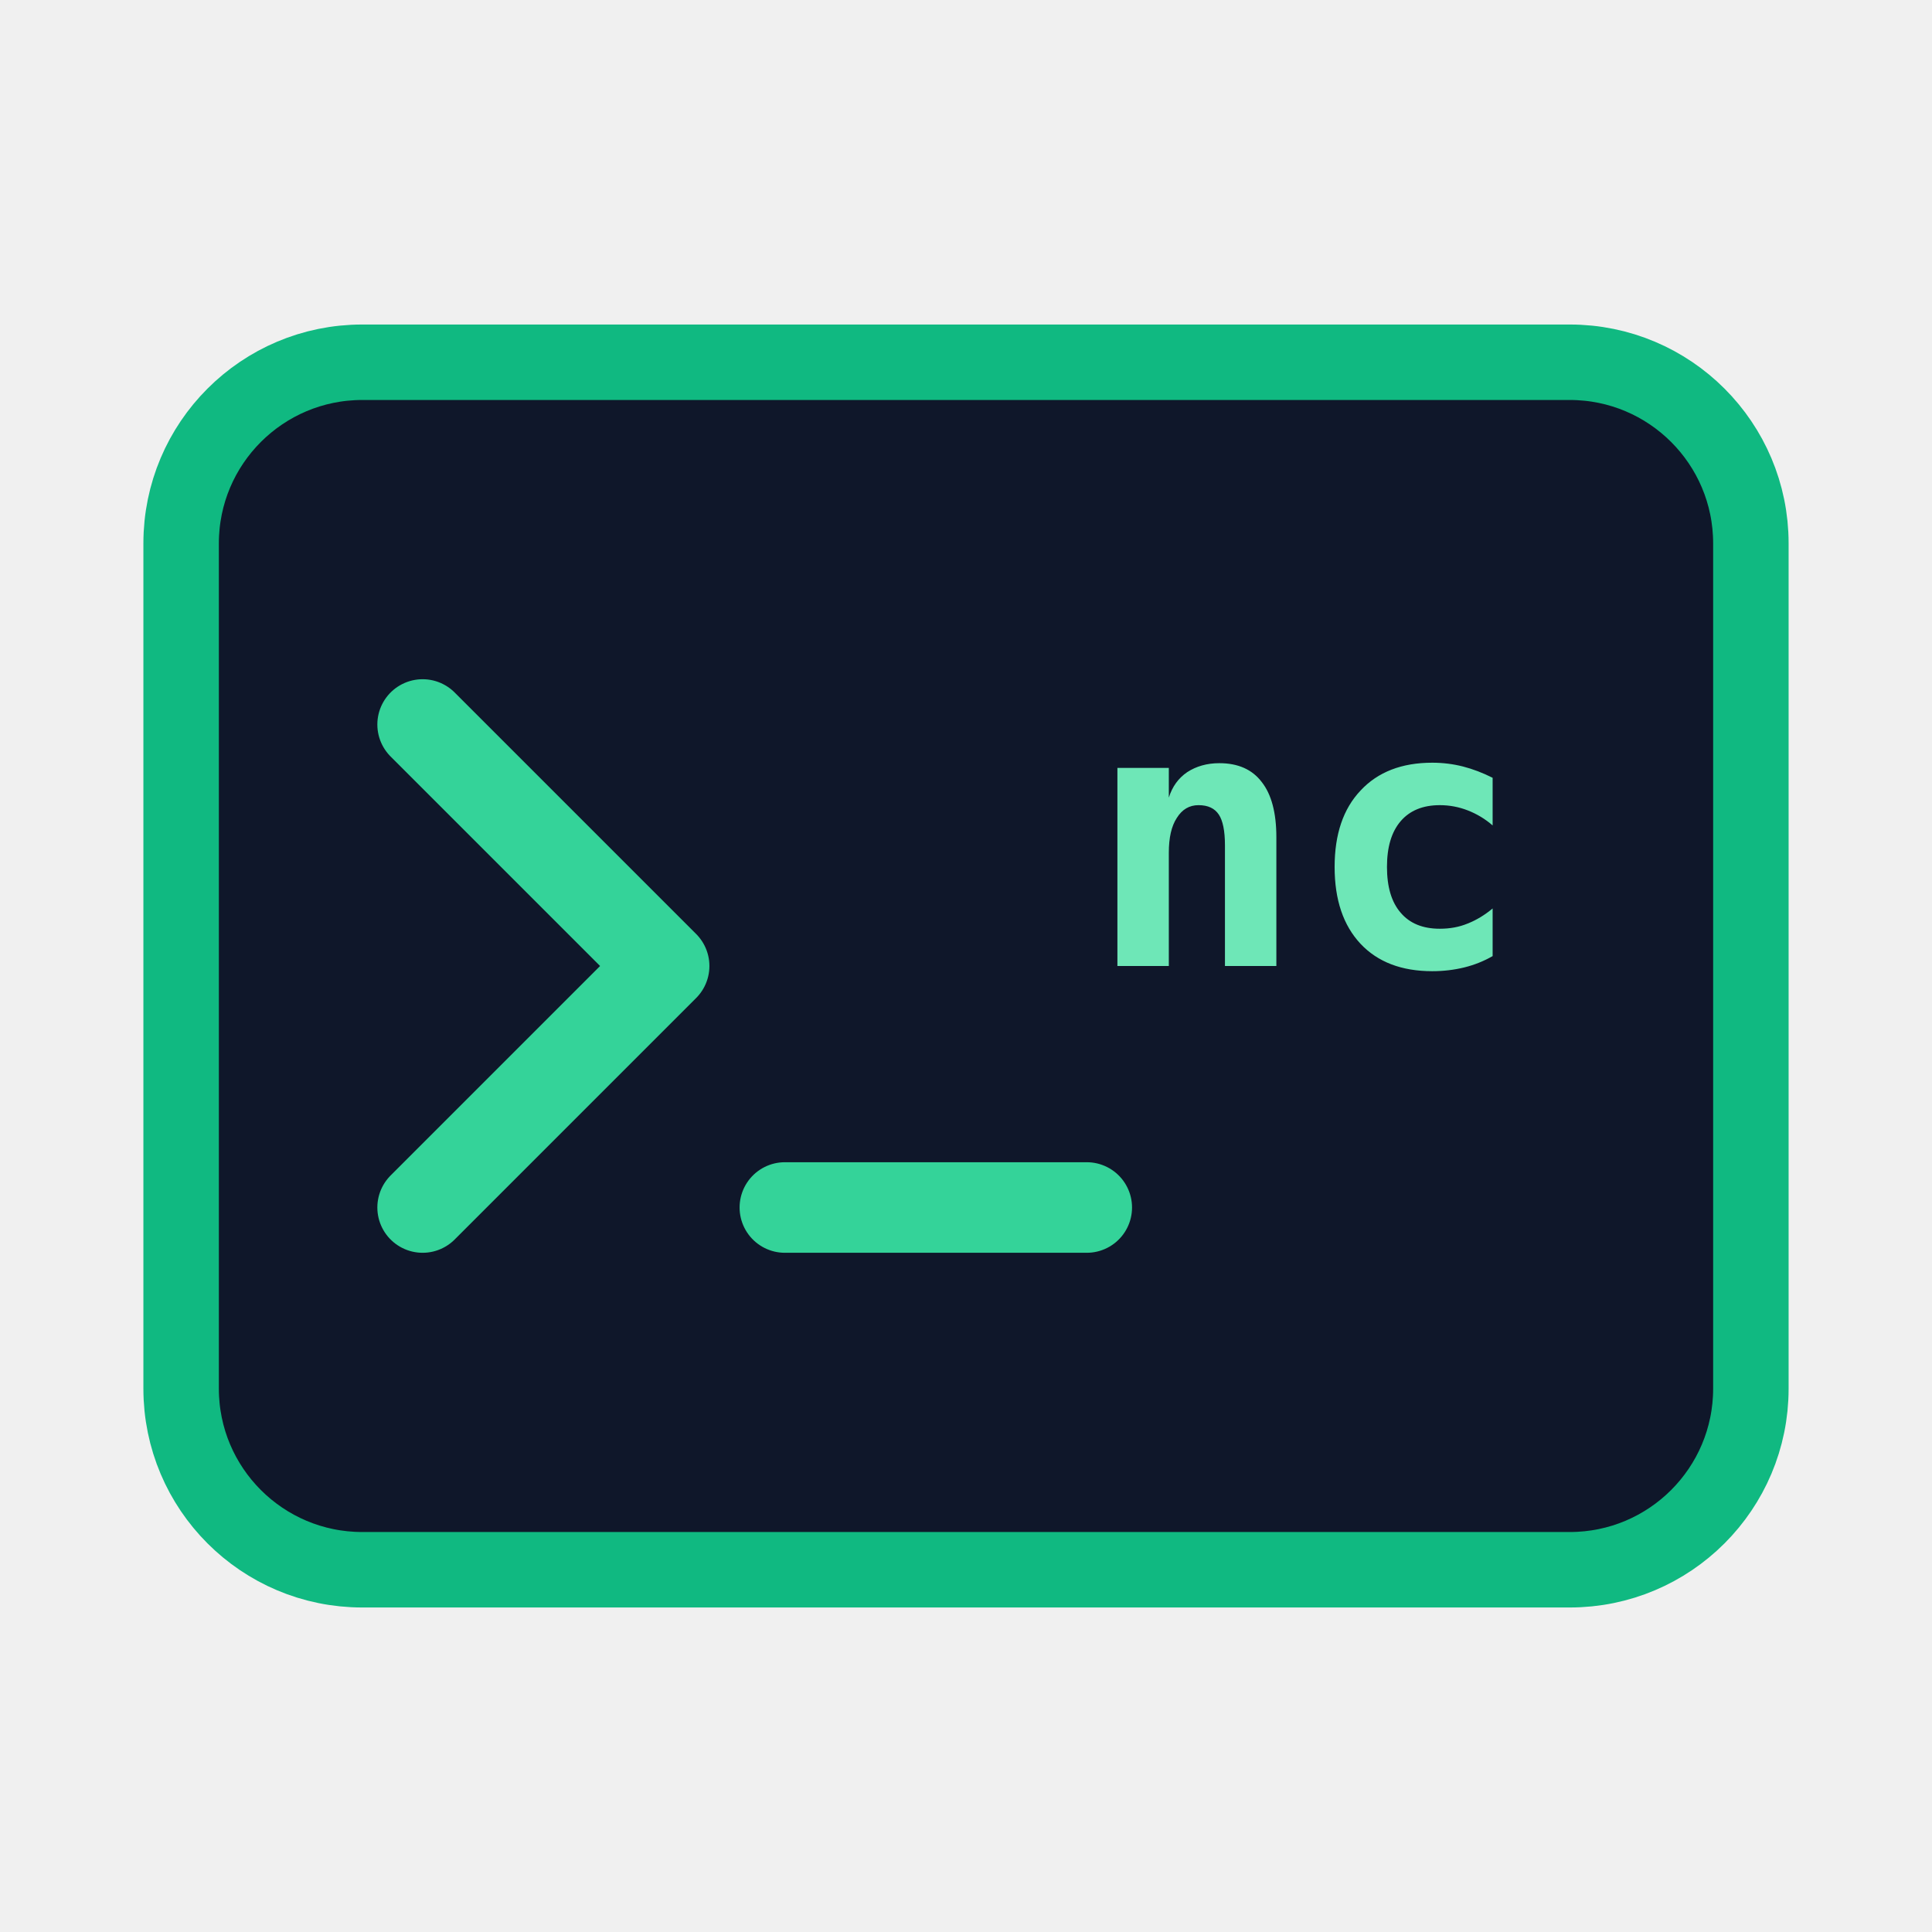
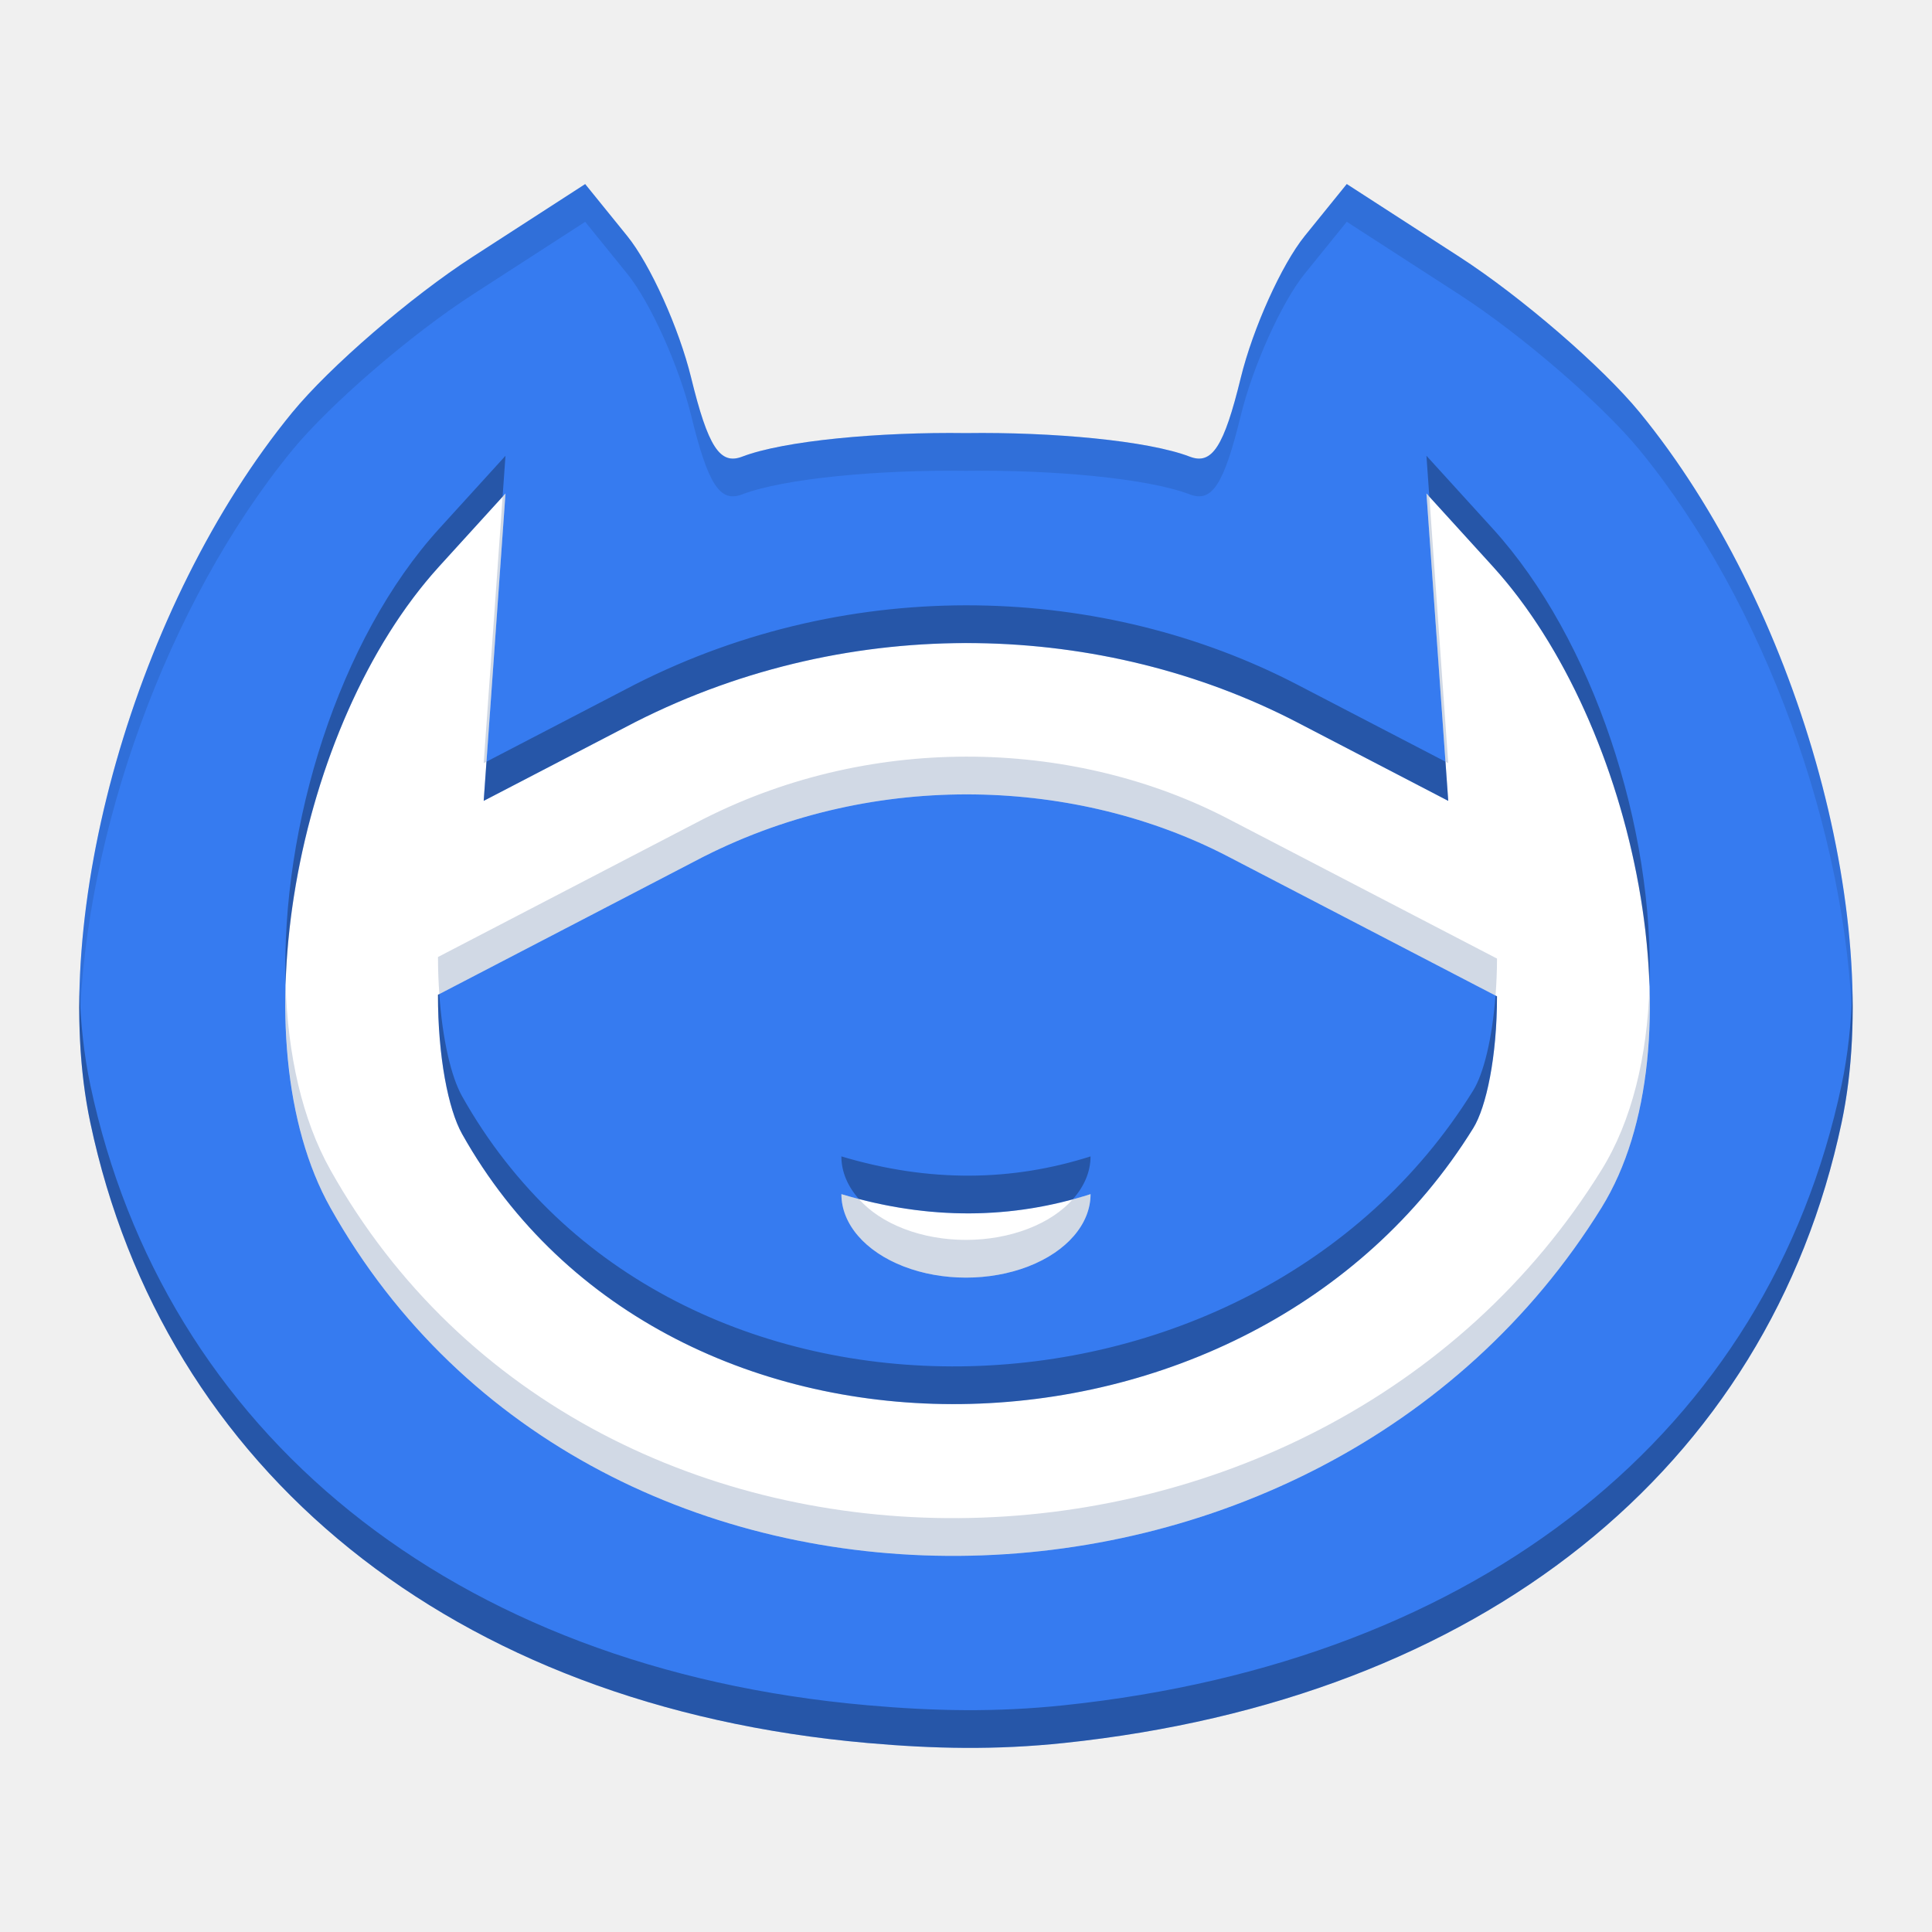
- <svg xmlns="http://www.w3.org/2000/svg" viewBox="0 0 64 64" width="64" height="64">
-   <rect x="6" y="12" width="52" height="40" rx="6" fill="#0f172a" stroke="#10b981" stroke-width="2.5" />
-   <polyline points="14,24 22,32 14,40" fill="none" stroke="#34d399" stroke-width="3" stroke-linecap="round" stroke-linejoin="round" />
-   <line x1="26" y1="40" x2="36" y2="40" stroke="#34d399" stroke-width="3" stroke-linecap="round" />
-   <text x="36" y="32" font-family="monospace" font-size="12" fill="#6ee7b7" font-weight="bold">nc</text>
+ <svg xmlns="http://www.w3.org/2000/svg" width="512" height="512" version="1.1" viewBox="0 0 135.47 135.47">
+   <g stroke-width="1.311">
+     <path d="m94.002 15.965-2.78 3.436c-1.529 1.889-3.435 6.116-4.236 9.393-1.116 4.568-2.963 5.785-4.436 5.22-2.77-1.063-9.104-1.64-14.816-1.559-5.713-0.08-12.046 0.497-14.816 1.559-1.474 0.565-3.32-0.652-4.436-5.22-0.801-3.277-2.707-7.504-4.236-9.393l-2.78-3.433-6.386 4.811c-3.893 2.933-9.471 7.285-11.952 10.312-10.373 12.659-16.255 33.341-13.368 47.01 4.846 22.946 23.86 38.654 51.473 41.078 4.402 0.386 8.474 0.474 13.003-3e-3 27.567-2.901 46.626-18.133 51.473-41.078 2.887-13.668-2.995-34.351-13.368-47.01-2.48-3.026-7.857-7.666-11.952-10.312z" fill="#fff" stroke-width="1.238" />
+     <path d="m94.434 12.905-2.945 3.639c-1.619 2.001-3.638 6.478-4.487 9.948-1.182 4.838-2.016 6.127-3.577 5.528-2.934-1.126-9.642-1.737-15.692-1.652-6.05-0.085-12.758 0.526-15.692 1.652-1.561 0.599-2.395-0.69-3.577-5.528-0.848-3.471-2.867-7.948-4.487-9.948l-2.945-3.636-7.884 5.096c-4.336 2.802-10.031 7.716-12.658 10.921-10.986 13.407-17.215 35.312-14.158 49.788 5.133 24.302 25.27 40.938 54.515 43.506 4.662 0.409 8.975 0.502 13.772-0.003 29.196-3.072 49.382-19.205 54.515-43.506 3.058-14.476-3.172-36.381-14.158-49.788-2.627-3.205-8.322-8.12-12.658-10.922l-7.884-5.095zm5.587 21.697 4.648 5.109c10.124 11.127 14.64 33.646 7.63 44.966-19.847 32.053-70.605 33.063-89.133 0.003-6.509-11.615-2.494-33.838 7.63-44.966l4.648-5.109-0.763 10.776-0.765 10.776 10.64-5.531c15.347-7.774 32.887-6.974 46.354 0l10.64 5.531-0.765-10.775-0.763-10.779zm-31.67 21.103c-6.345-0.086-12.912 1.275-19.002 4.357-0.004 0.002-0.008 0.002-0.011 0.004l-18.627 9.685c-0.006 4.323 0.72 8.027 1.688 9.754 14.452 25.788 55.256 24.87 70.904-0.4 0.914-1.476 1.667-5.006 1.666-9.244l-18.926-9.838c-5.214-2.7-11.342-4.232-17.691-4.318zm-9.354 28.027c6.191 1.853 11.995 1.749 17.472 0-1.53e-4 2.091-1.665 4.024-4.368 5.069-2.703 1.046-6.033 1.046-8.735 0-2.703-1.046-4.368-2.978-4.368-5.069z" fill="#367bf0" />
+     <path d="m100.02 31.956 0.203 2.869 4.445 4.886c6.489 7.132 10.667 18.94 10.99 29.483 0.37-11.156-3.952-24.394-10.99-32.129l-4.648-5.109zm-64.576 0.003-4.648 5.109c-7.038 7.736-11.119 20.832-10.769 32.001 0.307-10.534 4.28-22.223 10.769-29.355l4.445-4.886 0.203-2.869zm32.993 10.489c-7.987-0.1-16.209 1.643-23.882 5.53l-10.444 5.43-0.195 2.747 10.64-5.531c15.347-7.774 32.887-6.974 46.354 0l10.64 5.531-0.195-2.747-10.444-5.43c-6.733-3.487-14.485-5.43-22.471-5.53zm61.448 26.878c-0.066 2.369-0.309 4.633-0.753 6.738-5.133 24.302-25.319 40.434-54.515 43.506-4.796 0.505-9.11 0.412-13.772 0.003-29.244-2.569-49.382-19.205-54.515-43.506-0.444-2.104-0.687-4.369-0.753-6.738-0.09 3.337 0.146 6.508 0.753 9.383 5.133 24.302 25.27 40.938 54.515 43.506 4.662 0.409 8.975 0.502 13.772-0.003 29.196-3.072 49.382-19.205 54.515-43.506 0.607-2.875 0.843-6.047 0.753-9.383zm-99.082 0.377-0.094 0.049c-0.006 4.323 0.72 8.027 1.688 9.754 14.452 25.788 55.256 24.87 70.904-0.4 0.914-1.476 1.667-5.006 1.666-9.244l-0.103-0.053c-0.231 3.048-0.844 5.49-1.563 6.651-15.648 25.271-56.452 26.189-70.904 0.4-0.767-1.368-1.375-3.984-1.594-7.157zm28.193 11.383c7.8e-5 1.07 0.439 2.098 1.227 2.987 5.269 1.368 10.254 1.309 14.997 0.023 0.801-0.895 1.248-1.931 1.248-3.011-5.477 1.749-11.281 1.853-17.472 0z" opacity=".3" />
+     <path d="m94.434 12.905-2.945 3.639c-1.619 2.001-3.638 6.478-4.487 9.948-1.182 4.838-2.016 6.127-3.577 5.528-2.934-1.126-9.642-1.737-15.692-1.652-6.05-0.085-12.758 0.526-15.692 1.652-1.561 0.599-2.395-0.69-3.577-5.528-0.848-3.471-2.867-7.948-4.487-9.948l-2.945-3.636-7.884 5.096c-4.336 2.802-10.031 7.716-12.658 10.921-9.389 11.458-15.298 29.121-14.911 43.051 0.363-13.462 6.107-29.661 14.911-40.405 2.627-3.205 8.322-8.119 12.658-10.921l7.884-5.096 2.945 3.636c1.619 2.001 3.638 6.478 4.487 9.948 1.182 4.838 2.016 6.127 3.577 5.528 2.934-1.126 9.642-1.737 15.692-1.652 6.05-0.085 12.758 0.526 15.692 1.652 1.561 0.599 2.395-0.69 3.577-5.528 0.848-3.471 2.867-7.948 4.487-9.948l2.945-3.639 7.884 5.095c4.336 2.802 10.031 7.716 12.658 10.922 8.804 10.744 14.548 26.942 14.911 40.404 0.388-13.93-5.521-31.592-14.911-43.05-2.627-3.205-8.322-8.12-12.658-10.922zm5.587 21.697 0.763 10.779 0.57 8.028 0.195 0.101-0.765-10.775-0.56-7.91zm-64.576 0.003-0.203 0.223-0.56 7.907-0.765 10.776 0.195-0.101 0.57-8.028zm32.906 18.454c-6.345-0.086-12.912 1.275-19.002 4.357-0.004 0.002-0.008 0.002-0.011 0.004l-18.627 9.685c-0.001 0.9 0.036 1.763 0.094 2.597l18.534-9.637c0.004-0.002 0.008-0.002 0.011-0.004 6.09-3.083 12.657-4.443 19.002-4.357 6.349 0.086 12.478 1.618 17.691 4.318l18.823 9.785c0.063-0.826 0.103-1.689 0.103-2.593l-18.926-9.838c-5.214-2.7-11.342-4.232-17.691-4.318zm-48.323 16.009c-0.172 5.901 0.802 11.441 3.139 15.611 18.527 33.06 69.285 32.049 89.133-0.003 2.517-4.065 3.541-9.576 3.36-15.483-0.162 4.892-1.223 9.386-3.36 12.837-19.847 32.053-70.605 33.063-89.133 0.003-1.984-3.54-2.985-8.068-3.139-12.965zm38.969 14.664c1.53e-4 2.091 1.665 4.024 4.368 5.069 2.703 1.046 6.033 1.046 8.735 0 2.703-1.046 4.368-2.978 4.368-5.069-0.414 0.132-0.831 0.252-1.248 0.365-0.751 0.838-1.812 1.553-3.12 2.059-2.703 1.046-6.033 1.046-8.735 0-1.32-0.511-2.389-1.234-3.141-2.082-0.407-0.106-0.816-0.219-1.227-0.342z" fill="#1b3f7c" opacity=".2" />
+   </g>
</svg>
